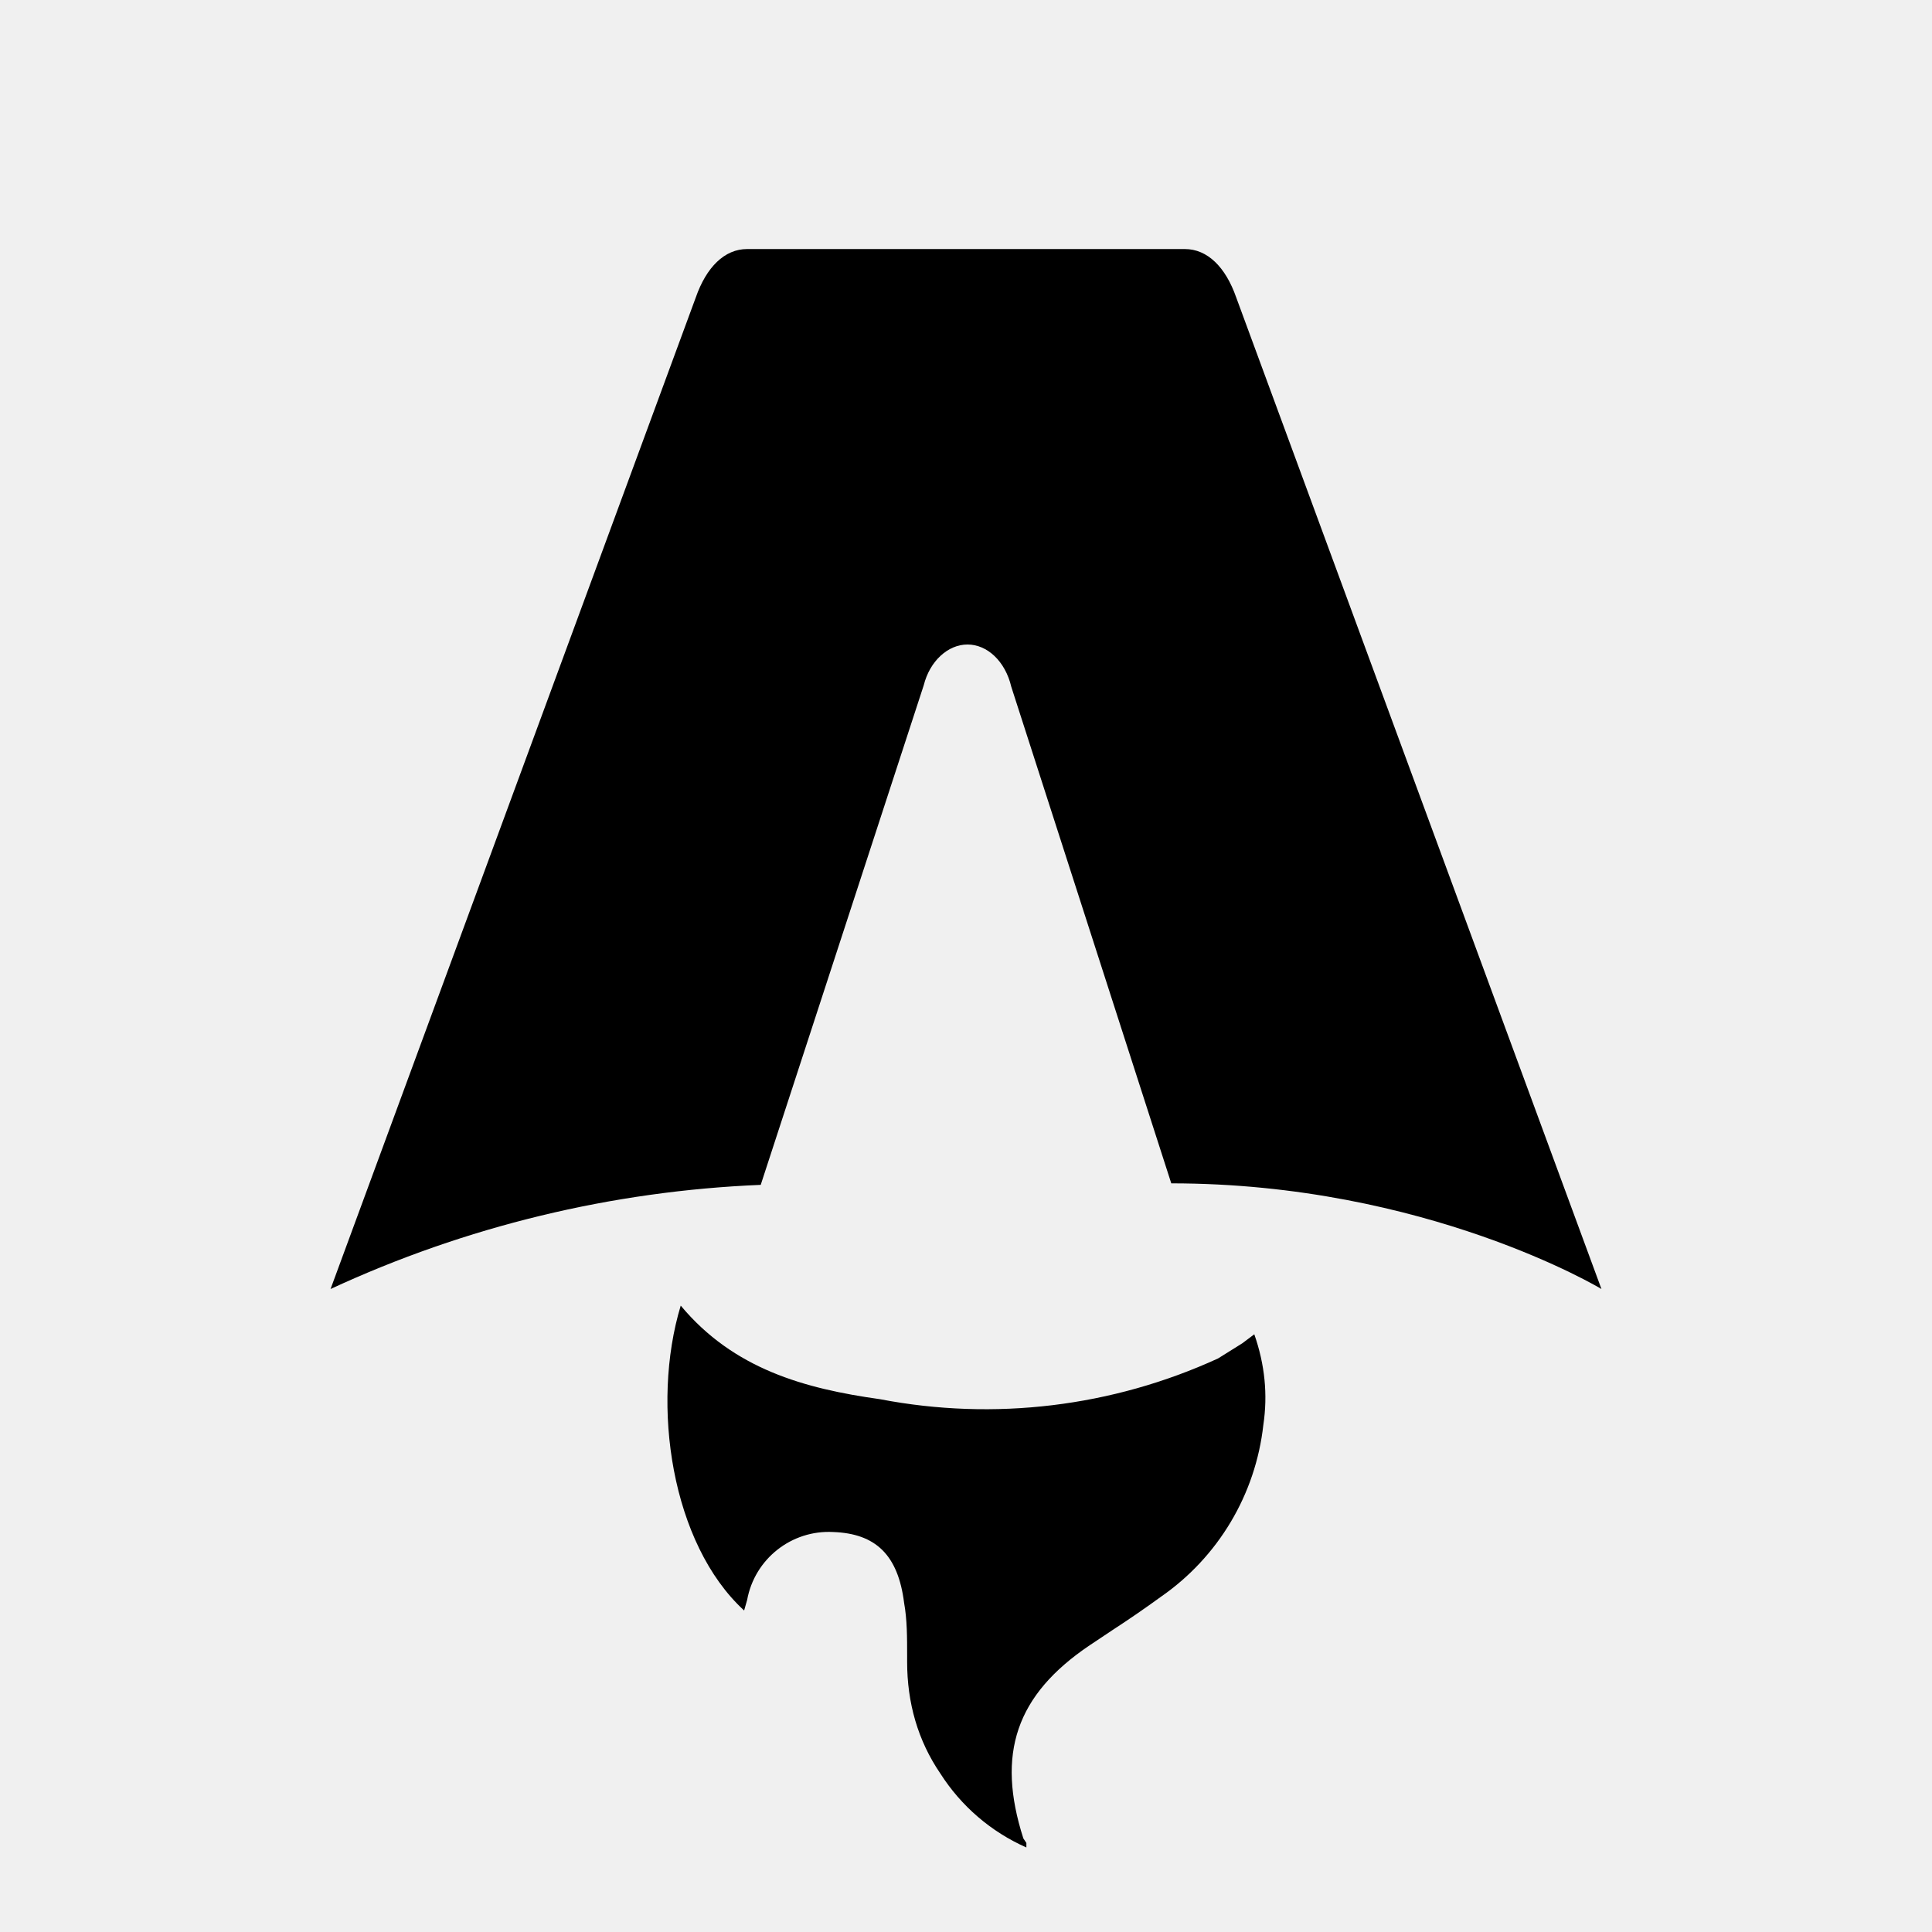
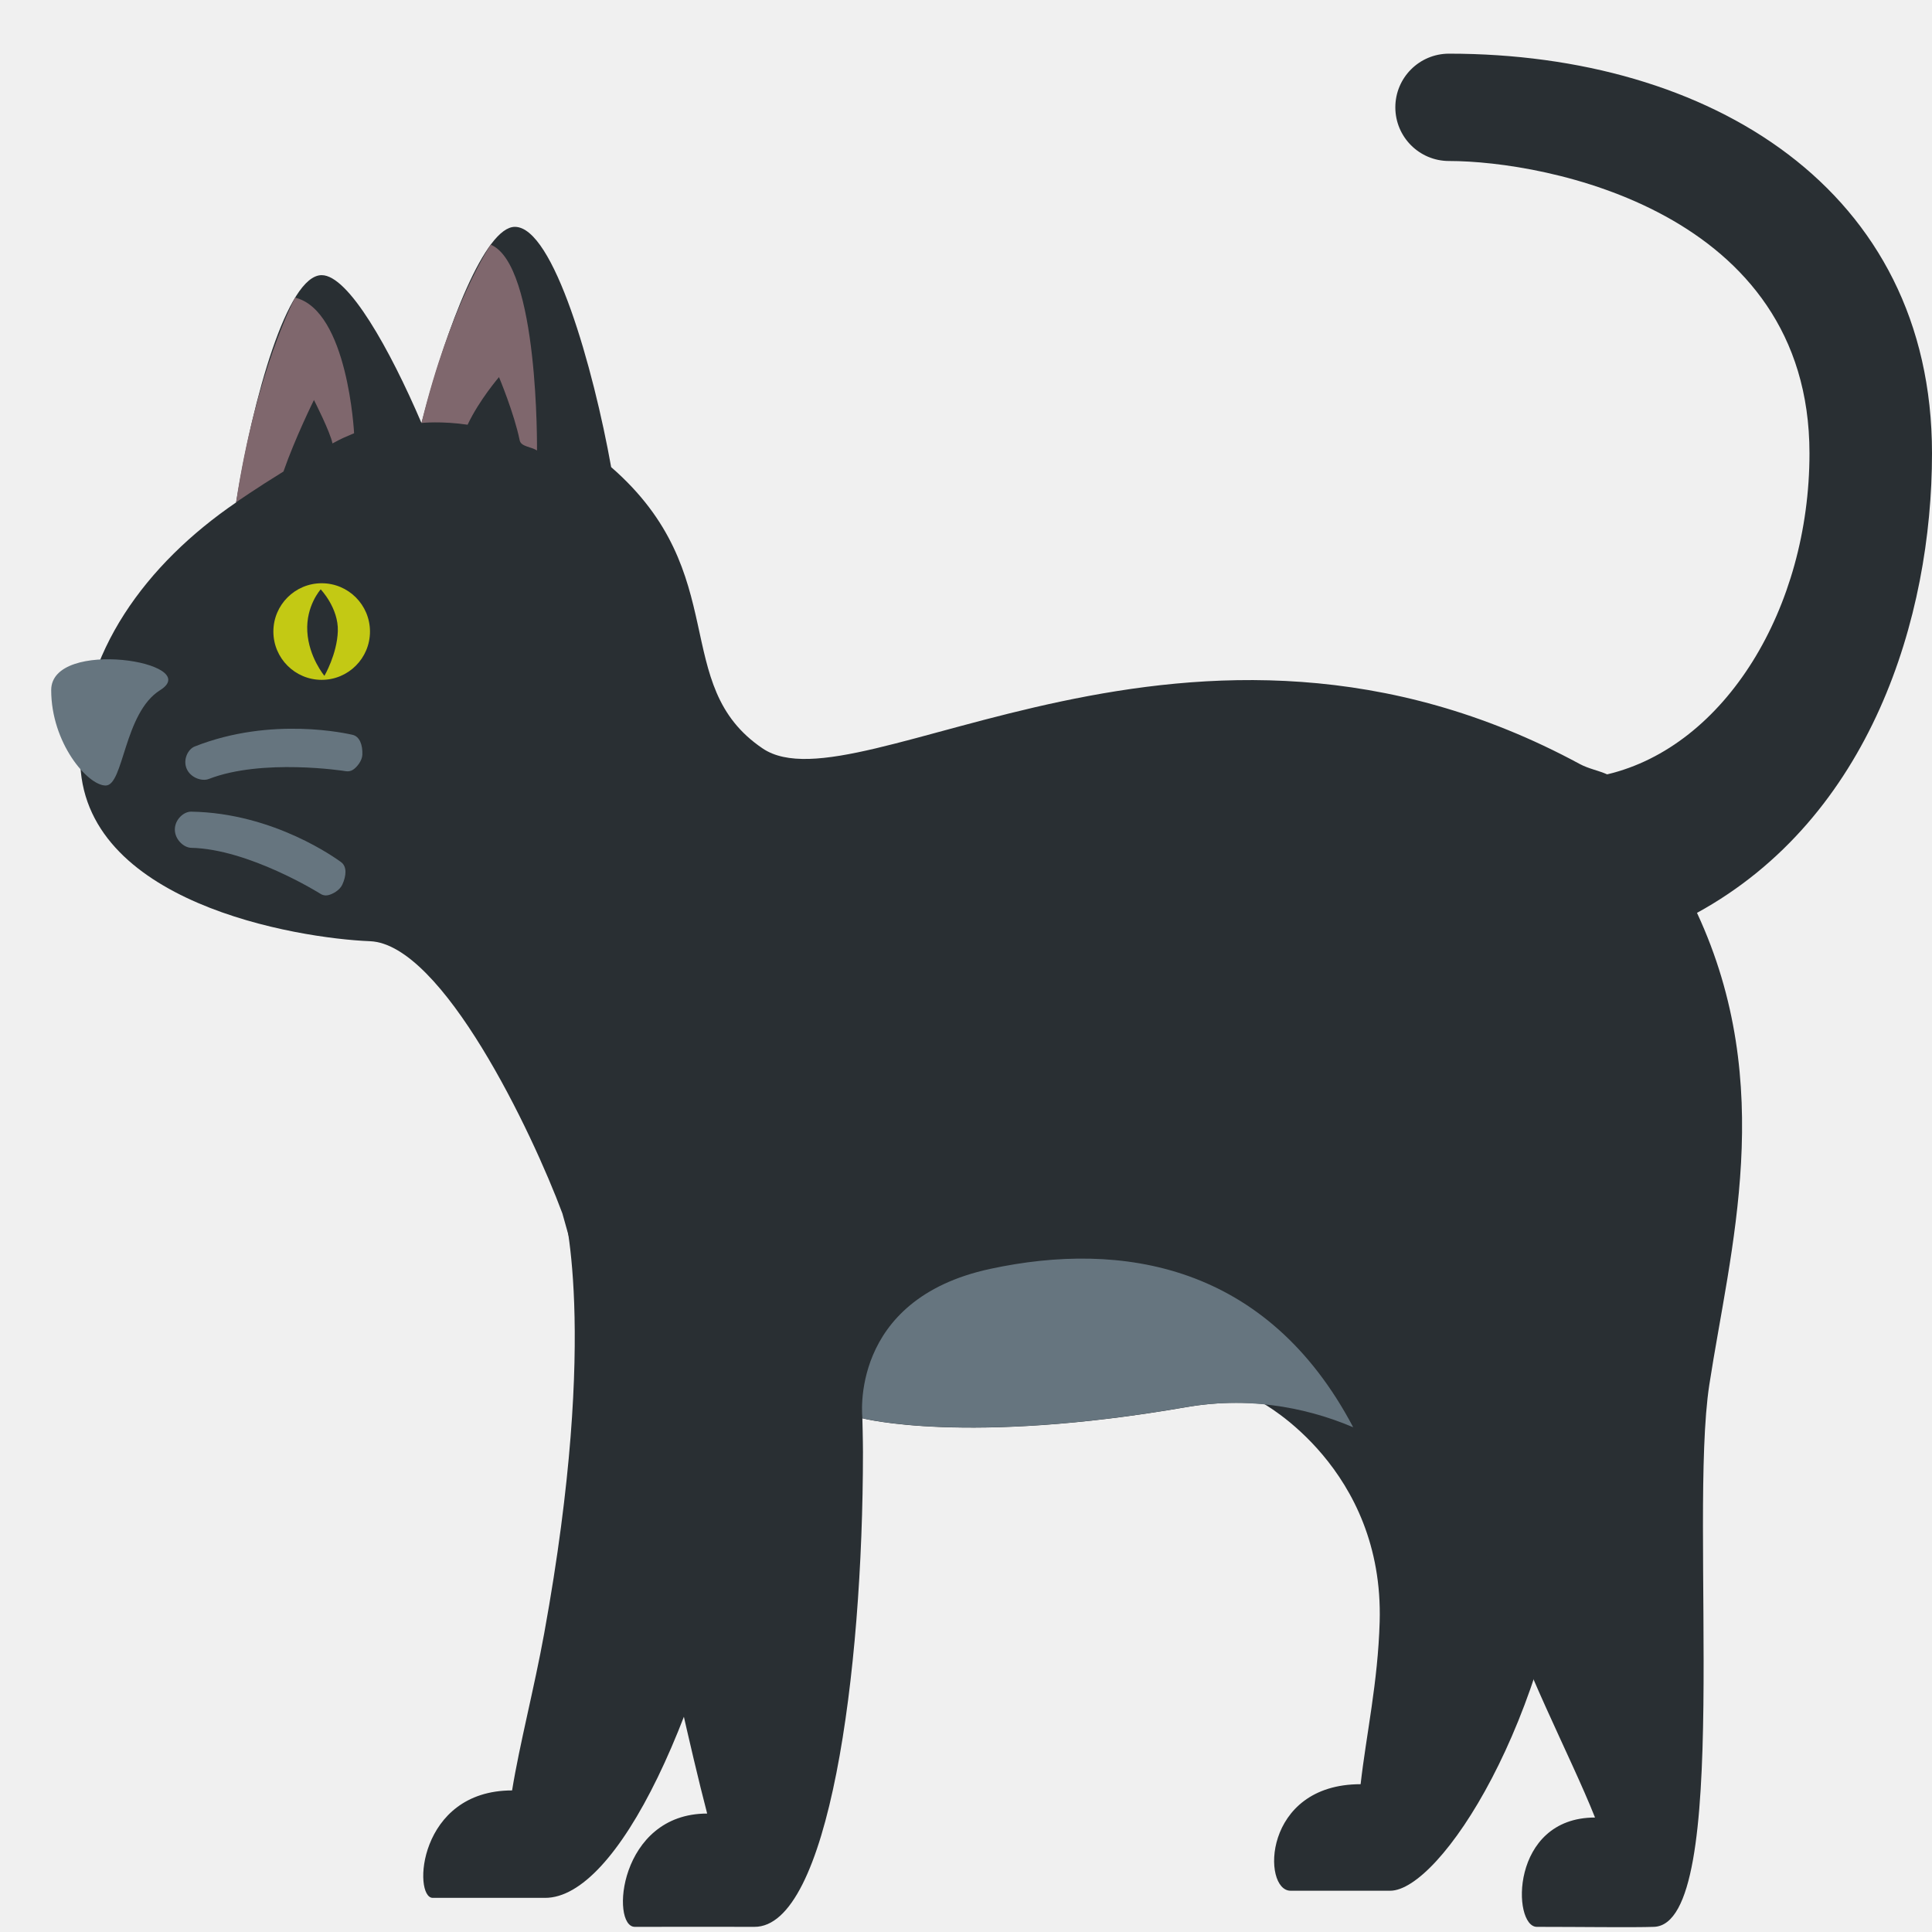
- <svg xmlns="http://www.w3.org/2000/svg" fill="none" viewBox="0 0 128 128">
-   <path d="M50.4 78.5a75.1 75.1 0 0 0-28.5 6.9l24.2-65.7c.7-2 1.9-3.2 3.4-3.2h29c1.5 0 2.7 1.2 3.4 3.2l24.2 65.7s-11.6-7-28.5-7L67 45.5c-.4-1.7-1.6-2.8-2.9-2.8-1.3 0-2.5 1.1-2.9 2.7L50.4 78.5Zm-1.1 28.2Zm-4.2-20.2c-2 6.6-.6 15.8 4.2 20.2a17.5 17.5 0 0 1 .2-.7 5.5 5.5 0 0 1 5.7-4.5c2.8.1 4.3 1.5 4.7 4.7.2 1.1.2 2.3.2 3.5v.4c0 2.7.7 5.2 2.2 7.4a13 13 0 0 0 5.7 4.9v-.3l-.2-.3c-1.8-5.6-.5-9.5 4.4-12.8l1.5-1a73 73 0 0 0 3.2-2.2 16 16 0 0 0 6.8-11.4c.3-2 .1-4-.6-6l-.8.6-1.6 1a37 37 0 0 1-22.4 2.7c-5-.7-9.7-2-13.2-6.2Z" />
-   <style>
-         path { fill: #000; }
-         @media (prefers-color-scheme: dark) {
-             path { fill: #FFF; }
-         }
-     </style>
+ <svg xmlns="http://www.w3.org/2000/svg" viewBox="0 0 36 36">
+   <path fill="#292F33" d="M10.478 22.439s.702 2.281-.337 7.993c-.186 1.025-.46 2.072-.599 2.93-1.757 0-1.851 2.002-1.478 2.002h2.094c1.337 0 2.971-3.334 3.854-7.961s-3.534-4.964-3.534-4.964zm13.042 3.702s2.272 1.22 2.188 4.081c-.033 1.131-.249 2.091-.355 3.024-1.832 0-1.839 1.985-1.305 1.985h1.856c.923 0 3.001-3.158 3.379-7.281.379-4.122-5.763-1.809-5.763-1.809z" />
+   <path fill="#292F33" d="M36 8.447C36 3.525 31.859 1 27 1c-.553 0-1 .448-1 1s.447 1 1 1c1.804 0 6.717.934 6.717 5.447 0 2.881-1.567 5.462-3.77 5.982-.164-.073-.345-.104-.509-.192-7.239-3.917-13.457.902-15.226-.29-1.752-1.182-.539-3.255-2.824-5.243-.33-1.841-1.073-4.477-1.794-4.477-.549 0-1.265 1.825-1.74 3.656-.591-1.381-1.363-2.756-1.86-2.756-.64 0-1.278 2.273-1.594 4.235-1.68 1.147-2.906 2.809-2.906 4.765 0 2.7 4.05 3.357 5.4 3.411 1.35.054 3.023 3.562 3.585 5.072 1.242 4.367 2.051 8.699 2.698 11.183-1.649 0-1.804 2.111-1.348 2.111.713 0 1.953-.003 2.225 0 1.381.014 2.026-4.706 2.026-8.849 0-.212-.011-.627-.011-.627s1.93.505 6.038-.208c2.444-.424 5.03.849 5.746 3.163.527 1.704 1.399 3.305 1.868 4.484-1.589 0-1.545 2.037-1.084 2.037.787 0 1.801.014 2.183 0 1.468-.055.643-7.574 1.03-10.097s1.267-5.578-.229-8.797C34.857 15.236 36 11.505 36 8.447z" />
+   <circle fill="#C3C914" cx="5.994" cy="11.768" r=".9" />
+   <path fill="#66757F" d="M2.984 12.86c-.677.423-.677 1.777-1.015 1.777S.954 13.841.954 12.86c-.001-.981 2.862-.52 2.03 0zm3.594 1.483c-.041.026-.09.036-.142.026-.018-.004-1.548-.241-2.545.146-.129.05-.341-.023-.413-.191s.023-.365.152-.415c1.44-.569 2.857-.234 2.934-.218.139.029.195.19.188.372-.004.114-.104.235-.174.28zm-.472 2.339c-.048.009-.097-.001-.141-.031-.015-.01-1.331-.83-2.402-.853-.138-.003-.305-.154-.305-.341 0-.186.165-.335.304-.333 1.552.024 2.724.891 2.789.937.117.082.104.255.027.424-.049.107-.189.182-.272.197z" />
+   <path d="M7.854 7.881s.372-.039.859.033c.217-.46.585-.887.585-.887s.281.668.386 1.179c.025.12.218.117.322.189 0 0 .038-3.463-.863-3.836.001-.002-.755 1.124-1.289 3.322zM4.399 9.36s.384-.267.883-.574c.217-.624.568-1.333.568-1.333s.307.602.345.81c.21-.114.21-.106.403-.19 0 0-.114-2.286-1.099-2.527 0 0-.732 1.372-1.1 3.814z" fill="#7F676D" />
+   <path fill="#66757F" d="M18.45 23.644c-2.649.57-2.38 2.782-2.38 2.782s1.93.505 6.038-.208c1.067-.185 2.153-.03 3.107.377-1.607-3.047-4.315-3.479-6.765-2.951z" />
+   <path fill="#292F33" d="M5.976 10.982s.333.347.319.778c-.014.43-.25.833-.25.833s-.292-.347-.319-.826c-.027-.48.25-.785.25-.785z" />
</svg>
